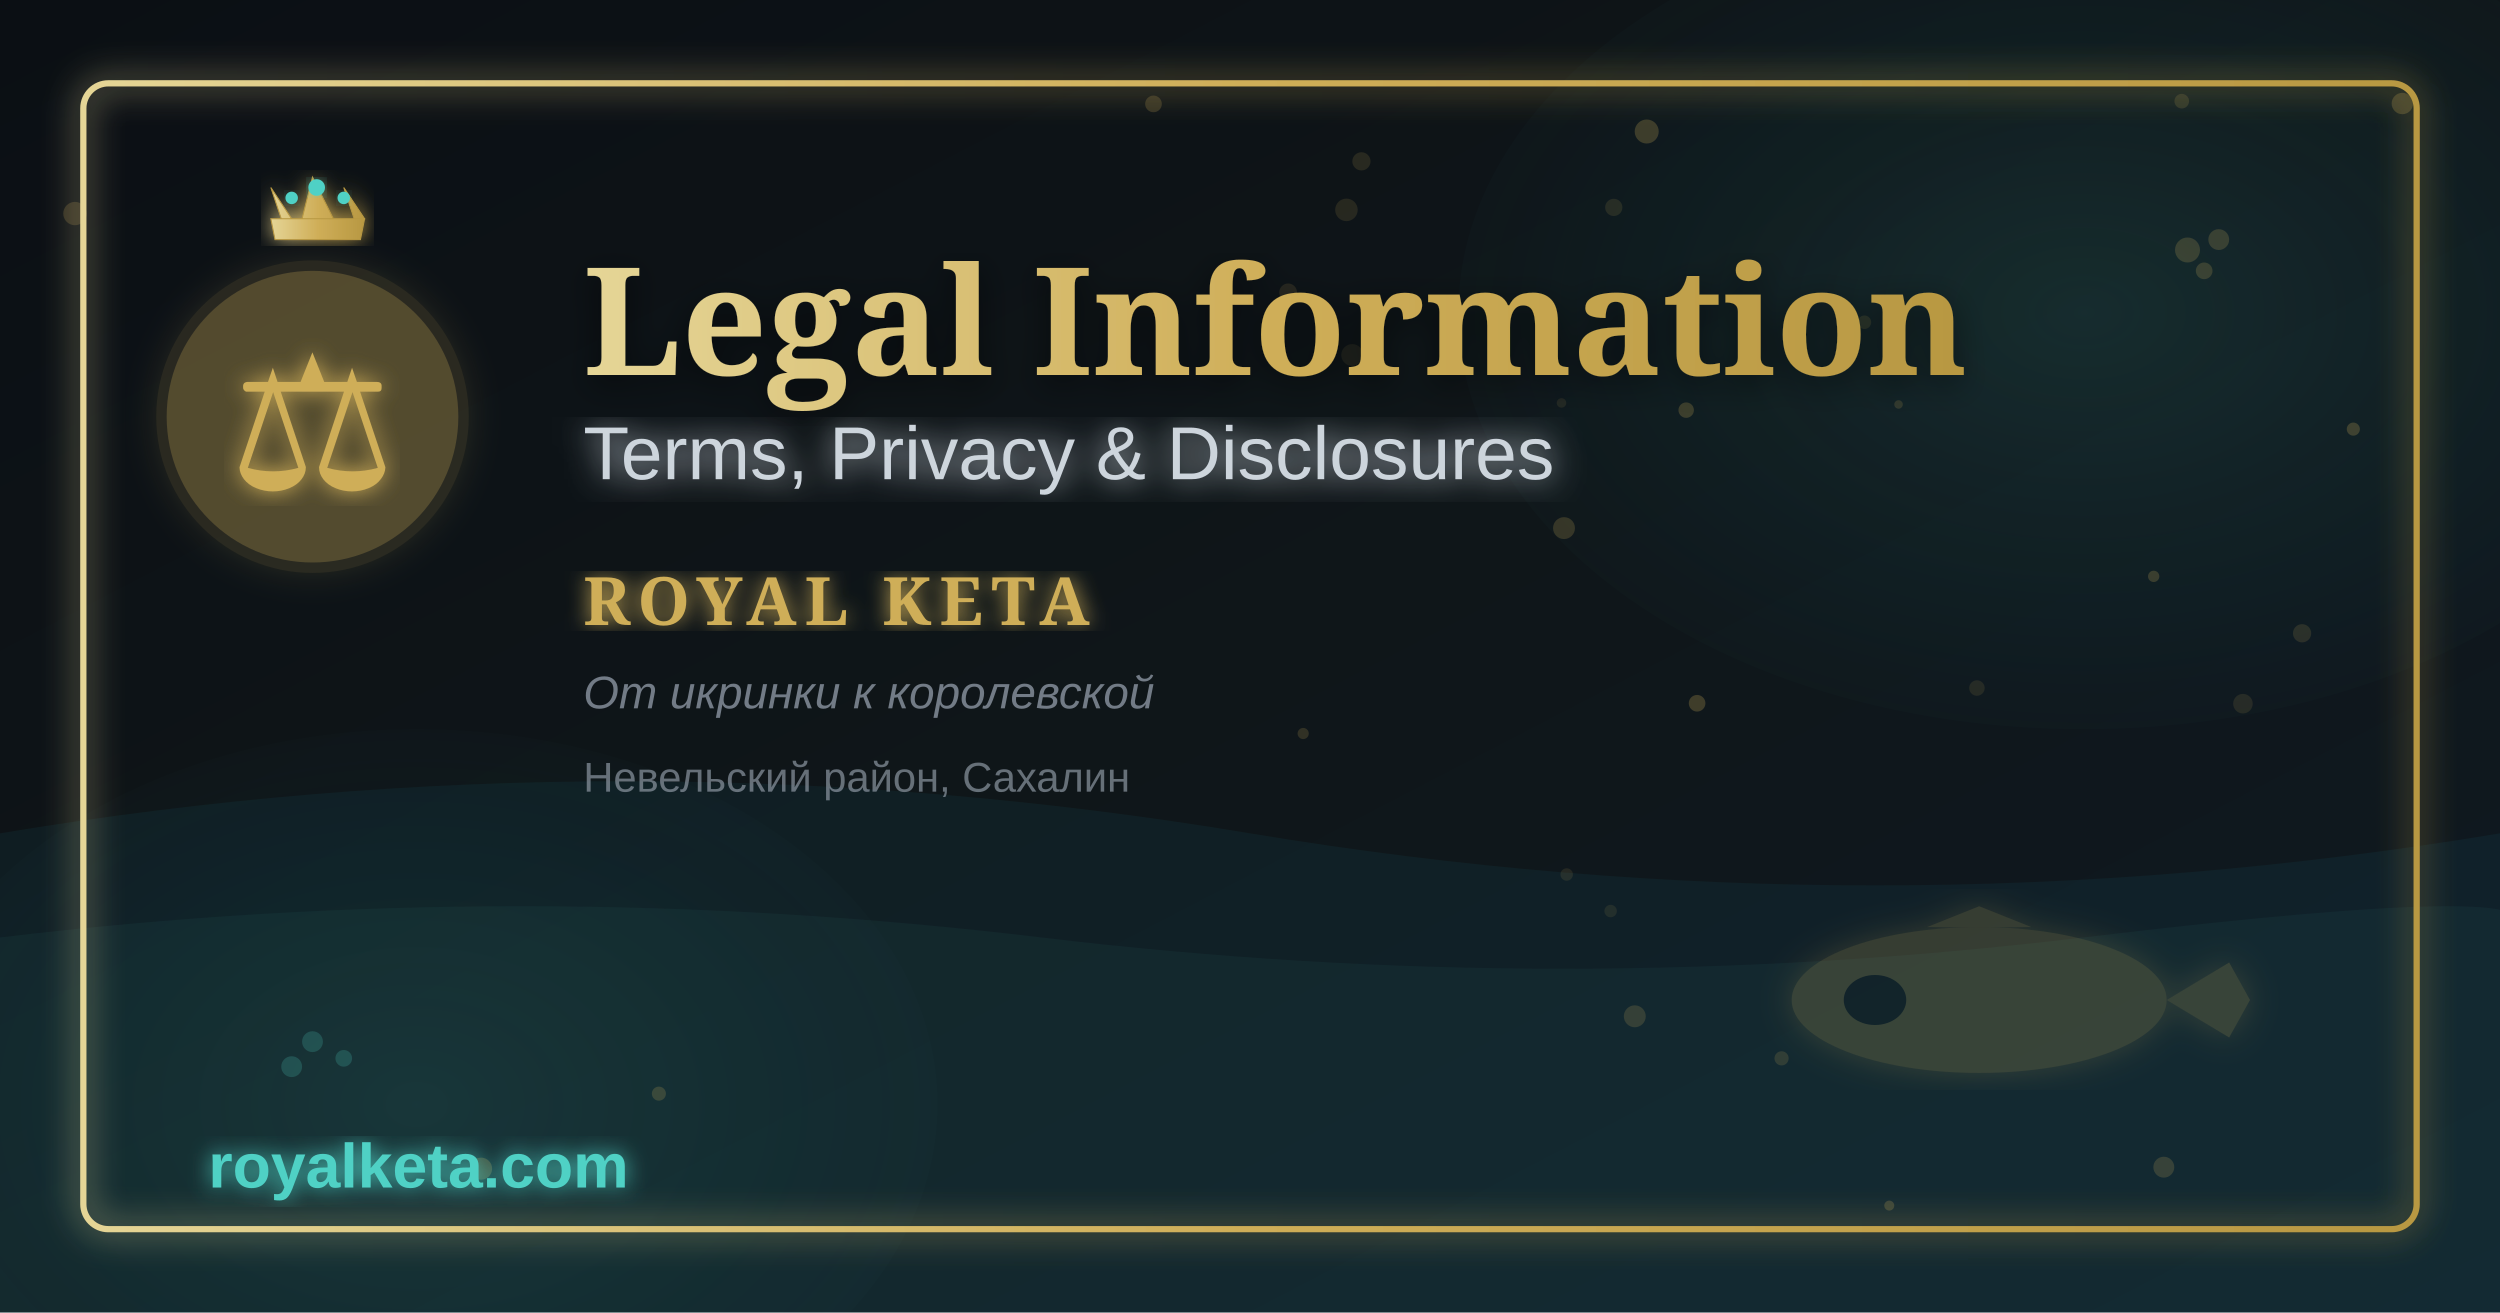
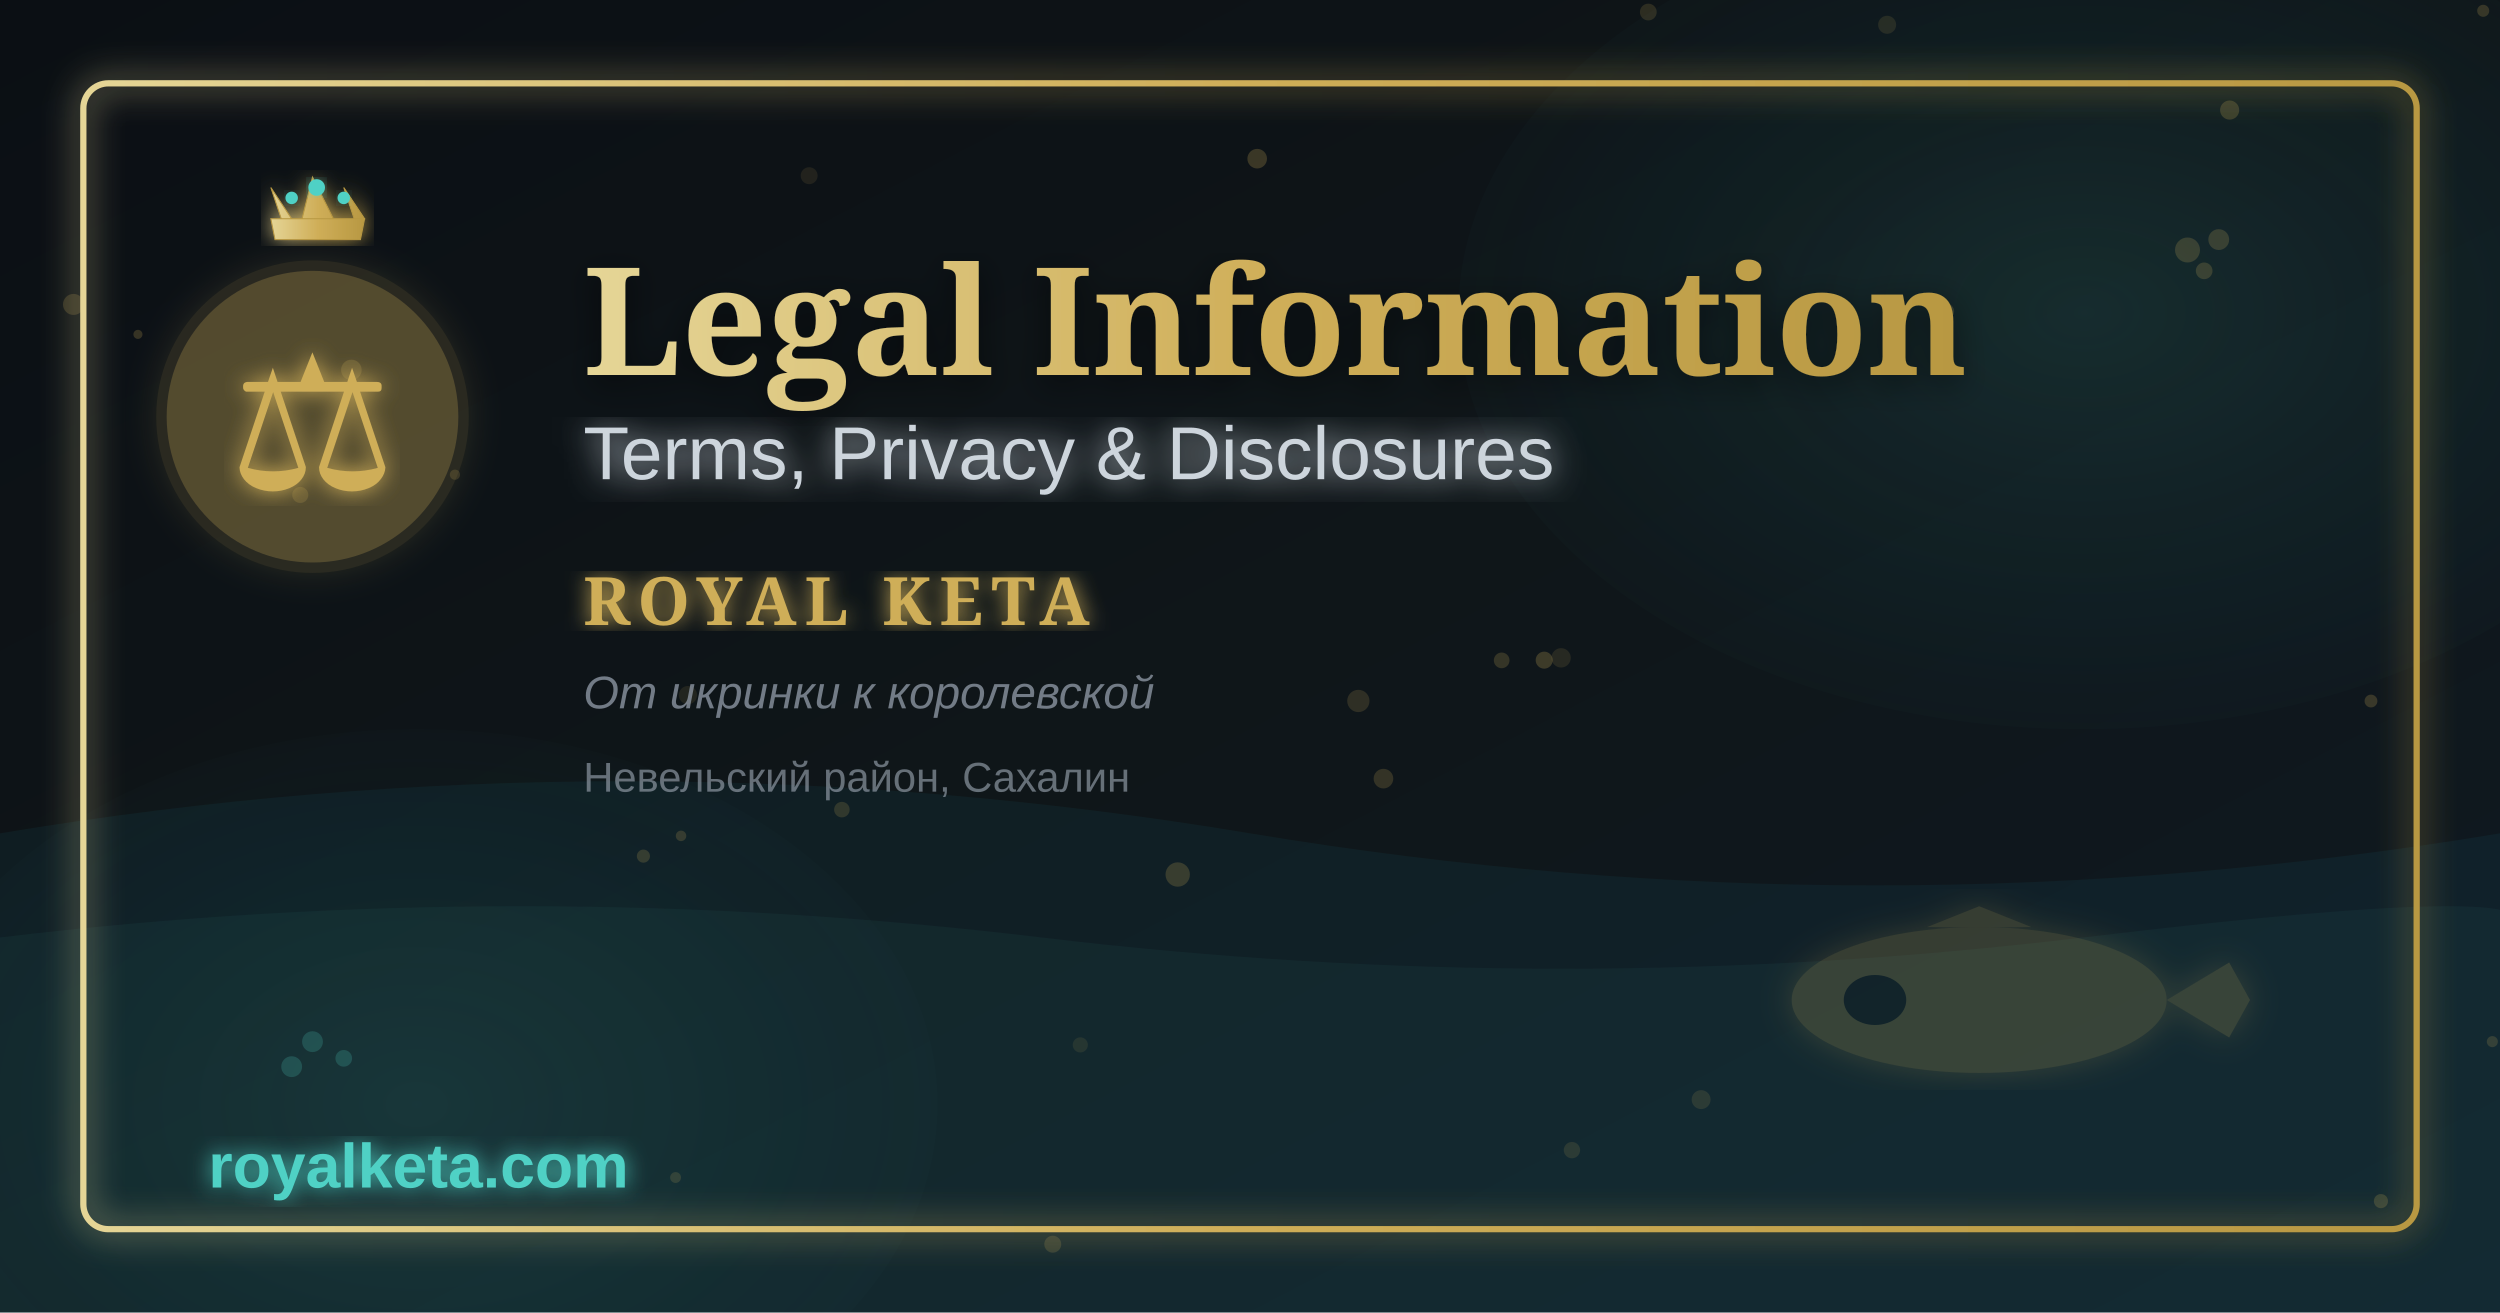
<svg xmlns="http://www.w3.org/2000/svg" width="1200" height="630">
  <defs>
    <linearGradient id="bgGradient" x1="0%" y1="0%" x2="100%" y2="100%">
      <stop offset="0%" style="stop-color:#0B0F14;stop-opacity:1" />
      <stop offset="50%" style="stop-color:#0F1619;stop-opacity:1" />
      <stop offset="100%" style="stop-color:#0F1922;stop-opacity:1" />
    </linearGradient>
    <linearGradient id="goldGradient" x1="0%" y1="0%" x2="100%" y2="0%">
      <stop offset="0%" style="stop-color:#E5D596;stop-opacity:1" />
      <stop offset="50%" style="stop-color:#CFAE58;stop-opacity:1" />
      <stop offset="100%" style="stop-color:#B89842;stop-opacity:1" />
    </linearGradient>
    <radialGradient id="oceanGradient" cx="50%" cy="50%" r="50%">
      <stop offset="0%" style="stop-color:#4FD1C5;stop-opacity:0.3" />
      <stop offset="100%" style="stop-color:#1E90A0;stop-opacity:0.05" />
    </radialGradient>
    <filter id="glow">
      <feGaussianBlur stdDeviation="5" result="coloredBlur" />
      <feMerge>
        <feMergeNode in="coloredBlur" />
        <feMergeNode in="SourceGraphic" />
      </feMerge>
    </filter>
    <filter id="softGlow">
      <feGaussianBlur stdDeviation="8" result="coloredBlur" />
      <feMerge>
        <feMergeNode in="coloredBlur" />
        <feMergeNode in="SourceGraphic" />
      </feMerge>
    </filter>
    <filter id="shadow">
      <feDropShadow dx="0" dy="4" stdDeviation="8" flood-color="#000000" flood-opacity="0.5" />
    </filter>
  </defs>
  <rect width="1200" height="630" fill="url(#bgGradient)" />
  <ellipse cx="1000" cy="150" rx="300" ry="200" fill="url(#oceanGradient)" opacity="0.4" />
  <ellipse cx="200" cy="530" rx="250" ry="180" fill="url(#oceanGradient)" opacity="0.3" />
  <path d="M 0 400 Q 300 350 600 400 T 1200 400 L 1200 630 L 0 630 Z" fill="#1E90A0" opacity="0.08" />
  <path d="M 0 450 Q 250 420 500 450 T 1000 450 T 1200 450 L 1200 630 L 0 630 Z" fill="#4FD1C5" opacity="0.05" />
-   <circle cx="1129.591" cy="205.973" r="3.145" fill="#CFAE58" opacity="0.237" />
-   <circle cx="948.929" cy="330.256" r="3.722" fill="#CFAE58" opacity="0.117" />
-   <circle cx="646.288" cy="100.741" r="5.406" fill="#CFAE58" opacity="0.131" />
-   <circle cx="784.697" cy="487.822" r="5.266" fill="#CFAE58" opacity="0.179" />
-   <circle cx="894.926" cy="154.681" r="3.244" fill="#CFAE58" opacity="0.141" />
-   <circle cx="649.047" cy="170.407" r="5.242" fill="#CFAE58" opacity="0.101" />
-   <circle cx="906.847" cy="578.681" r="2.394" fill="#CFAE58" opacity="0.219" />
-   <circle cx="625.529" cy="352.086" r="2.682" fill="#CFAE58" opacity="0.178" />
-   <circle cx="773.099" cy="437.309" r="2.986" fill="#CFAE58" opacity="0.105" />
-   <circle cx="1076.611" cy="337.767" r="4.69" fill="#CFAE58" opacity="0.124" />
-   <circle cx="750.725" cy="253.489" r="5.258" fill="#CFAE58" opacity="0.2" />
-   <circle cx="553.675" cy="49.876" r="3.997" fill="#CFAE58" opacity="0.204" />
-   <circle cx="1104.998" cy="303.974" r="4.379" fill="#CFAE58" opacity="0.145" />
-   <circle cx="774.608" cy="99.555" r="4.139" fill="#CFAE58" opacity="0.127" />
-   <circle cx="1033.766" cy="276.653" r="2.711" fill="#CFAE58" opacity="0.219" />
-   <circle cx="911.302" cy="194.132" r="2.044" fill="#CFAE58" opacity="0.17" />
-   <circle cx="1153.128" cy="49.688" r="5.129" fill="#CFAE58" opacity="0.232" />
-   <circle cx="1047.242" cy="48.564" r="3.512" fill="#CFAE58" opacity="0.153" />
-   <circle cx="230.915" cy="560.959" r="5.295" fill="#CFAE58" opacity="0.248" />
-   <circle cx="809.369" cy="196.866" r="3.705" fill="#CFAE58" opacity="0.233" />
-   <circle cx="814.608" cy="337.567" r="3.992" fill="#CFAE58" opacity="0.25" />
-   <circle cx="618.303" cy="140.327" r="4.248" fill="#CFAE58" opacity="0.133" />
-   <circle cx="653.488" cy="77.447" r="4.365" fill="#CFAE58" opacity="0.138" />
-   <circle cx="35.966" cy="102.507" r="5.602" fill="#CFAE58" opacity="0.193" />
-   <circle cx="1038.628" cy="560.248" r="5.02" fill="#CFAE58" opacity="0.194" />
-   <circle cx="790.42" cy="63.125" r="5.763" fill="#CFAE58" opacity="0.243" />
-   <circle cx="316.267" cy="524.953" r="3.378" fill="#CFAE58" opacity="0.198" />
-   <circle cx="855.152" cy="508.009" r="3.398" fill="#CFAE58" opacity="0.161" />
-   <circle cx="752.008" cy="419.765" r="2.987" fill="#CFAE58" opacity="0.115" />
-   <circle cx="749.53" cy="193.411" r="2.277" fill="#CFAE58" opacity="0.107" />
+   <circle cx="565.297" cy="419.766" r="5.847" fill="#CFAE58" opacity="0.208" />
+   <circle cx="308.838" cy="410.938" r="3.152" fill="#CFAE58" opacity="0.19" />
+   <circle cx="388.391" cy="84.335" r="4.067" fill="#CFAE58" opacity="0.107" />
+   <circle cx="218.367" cy="227.849" r="2.449" fill="#CFAE58" opacity="0.174" />
+   <circle cx="404.105" cy="388.625" r="3.73" fill="#CFAE58" opacity="0.172" />
+   <circle cx="144.123" cy="237.568" r="3.857" fill="#CFAE58" opacity="0.183" />
+   <circle cx="741.211" cy="316.872" r="4.086" fill="#CFAE58" opacity="0.245" />
+   <circle cx="518.548" cy="501.553" r="3.632" fill="#CFAE58" opacity="0.103" />
+   <circle cx="749.325" cy="315.765" r="4.644" fill="#CFAE58" opacity="0.127" />
+   <circle cx="330.21" cy="333.654" r="4.393" fill="#CFAE58" opacity="0.104" />
+   <circle cx="720.799" cy="316.982" r="3.766" fill="#CFAE58" opacity="0.202" />
+   <circle cx="1142.844" cy="576.532" r="3.394" fill="#CFAE58" opacity="0.201" />
+   <circle cx="652.012" cy="336.46" r="5.345" fill="#CFAE58" opacity="0.17" />
+   <circle cx="505.334" cy="597.222" r="4.067" fill="#CFAE58" opacity="0.173" />
+   <circle cx="754.532" cy="552.061" r="3.928" fill="#CFAE58" opacity="0.129" />
+   <circle cx="603.452" cy="76.168" r="4.704" fill="#CFAE58" opacity="0.234" />
+   <circle cx="66.209" cy="160.502" r="2.177" fill="#CFAE58" opacity="0.216" />
+   <circle cx="324.281" cy="565.209" r="2.611" fill="#CFAE58" opacity="0.164" />
+   <circle cx="168.662" cy="177.569" r="4.929" fill="#CFAE58" opacity="0.202" />
+   <circle cx="1138.074" cy="336.502" r="3.078" fill="#CFAE58" opacity="0.215" />
+   <circle cx="35.289" cy="146.128" r="5.056" fill="#CFAE58" opacity="0.189" />
+   <circle cx="326.899" cy="401.214" r="2.514" fill="#CFAE58" opacity="0.193" />
+   <circle cx="934.212" cy="149.474" r="3.777" fill="#CFAE58" opacity="0.219" />
+   <circle cx="664.057" cy="373.746" r="4.711" fill="#CFAE58" opacity="0.195" />
+   <circle cx="791.19" cy="5.782" r="4.025" fill="#CFAE58" opacity="0.164" />
+   <circle cx="1191.941" cy="5.185" r="2.89" fill="#CFAE58" opacity="0.207" />
+   <circle cx="1196.326" cy="499.978" r="2.66" fill="#CFAE58" opacity="0.176" />
+   <circle cx="905.821" cy="11.898" r="4.326" fill="#CFAE58" opacity="0.125" />
+   <circle cx="1070.23" cy="52.832" r="4.584" fill="#CFAE58" opacity="0.219" />
+   <circle cx="816.539" cy="527.814" r="4.535" fill="#CFAE58" opacity="0.138" />
  <rect x="40" y="40" width="1120" height="550" fill="none" stroke="url(#goldGradient)" stroke-width="3" rx="12" filter="url(#softGlow)" />
  <circle cx="150" cy="200" r="75" fill="#CFAE58" opacity="0.15" filter="url(#softGlow)" />
  <circle cx="150" cy="200" r="70" fill="#CFAE58" opacity="0.25" />
  <text x="150" y="235" font-size="90" text-anchor="middle" fill="#CFAE58" filter="url(#glow)">⚖️</text>
  <g transform="translate(100, 70)">
    <path d="M 30 20 L 40 35 L 35 35 Z M 50 15 L 60 35 L 45 35 Z M 65 20 L 75 35 L 70 35 Z M 30 35 L 75 35 L 73 45 L 32 45 Z" fill="url(#goldGradient)" filter="url(#glow)" stroke="#B89842" stroke-width="0.5" />
    <circle cx="40" cy="25" r="3" fill="#4FD1C5" filter="url(#glow)" />
    <circle cx="52" cy="20" r="4" fill="#4FD1C5" filter="url(#glow)" />
    <circle cx="65" cy="25" r="3" fill="#4FD1C5" filter="url(#glow)" />
  </g>
  <text x="280" y="180" font-family="Georgia, serif" font-size="72" font-weight="bold" fill="url(#goldGradient)" filter="url(#shadow)">Legal Information</text>
  <text x="280" y="230" font-family="Arial, sans-serif" font-size="36" fill="#D6DEE6" opacity="0.95" filter="url(#softGlow)">Terms, Privacy &amp; Disclosures</text>
  <text x="280" y="300" font-family="Georgia, serif" font-size="32" font-weight="bold" fill="#CFAE58" letter-spacing="4" filter="url(#glow)">ROYAL KETA</text>
  <text x="280" y="340" font-family="Arial, sans-serif" font-size="22" font-style="italic" fill="#8B95A1" opacity="0.8">От икринки к королевской</text>
  <text x="280" y="380" font-family="Arial, sans-serif" font-size="20" fill="#8B95A1" opacity="0.7">Невельский район, Сахалин</text>
  <text x="100" y="570" font-family="Arial, sans-serif" font-size="30" font-weight="bold" fill="#4FD1C5" filter="url(#glow)">royalketa.com</text>
  <g transform="translate(950, 480)" opacity="0.2" filter="url(#softGlow)">
    <ellipse cx="0" cy="0" rx="90" ry="35" fill="#CFAE58" />
    <path d="M 90 0 L 120 -18 L 130 0 L 120 18 Z" fill="#CFAE58" />
    <path d="M -25 -35 L 0 -45 L 25 -35 Z" fill="#CFAE58" />
    <ellipse cx="-50" cy="0" rx="15" ry="12" fill="#0B0F14" />
  </g>
  <g opacity="0.2">
    <circle cx="1050" cy="120" r="6" fill="#CFAE58" />
    <circle cx="1065" cy="115" r="5" fill="#CFAE58" />
    <circle cx="1058" cy="130" r="4" fill="#CFAE58" />
    <circle cx="150" cy="500" r="5" fill="#4FD1C5" />
    <circle cx="165" cy="508" r="4" fill="#4FD1C5" />
    <circle cx="140" cy="512" r="5" fill="#4FD1C5" />
  </g>
</svg>
